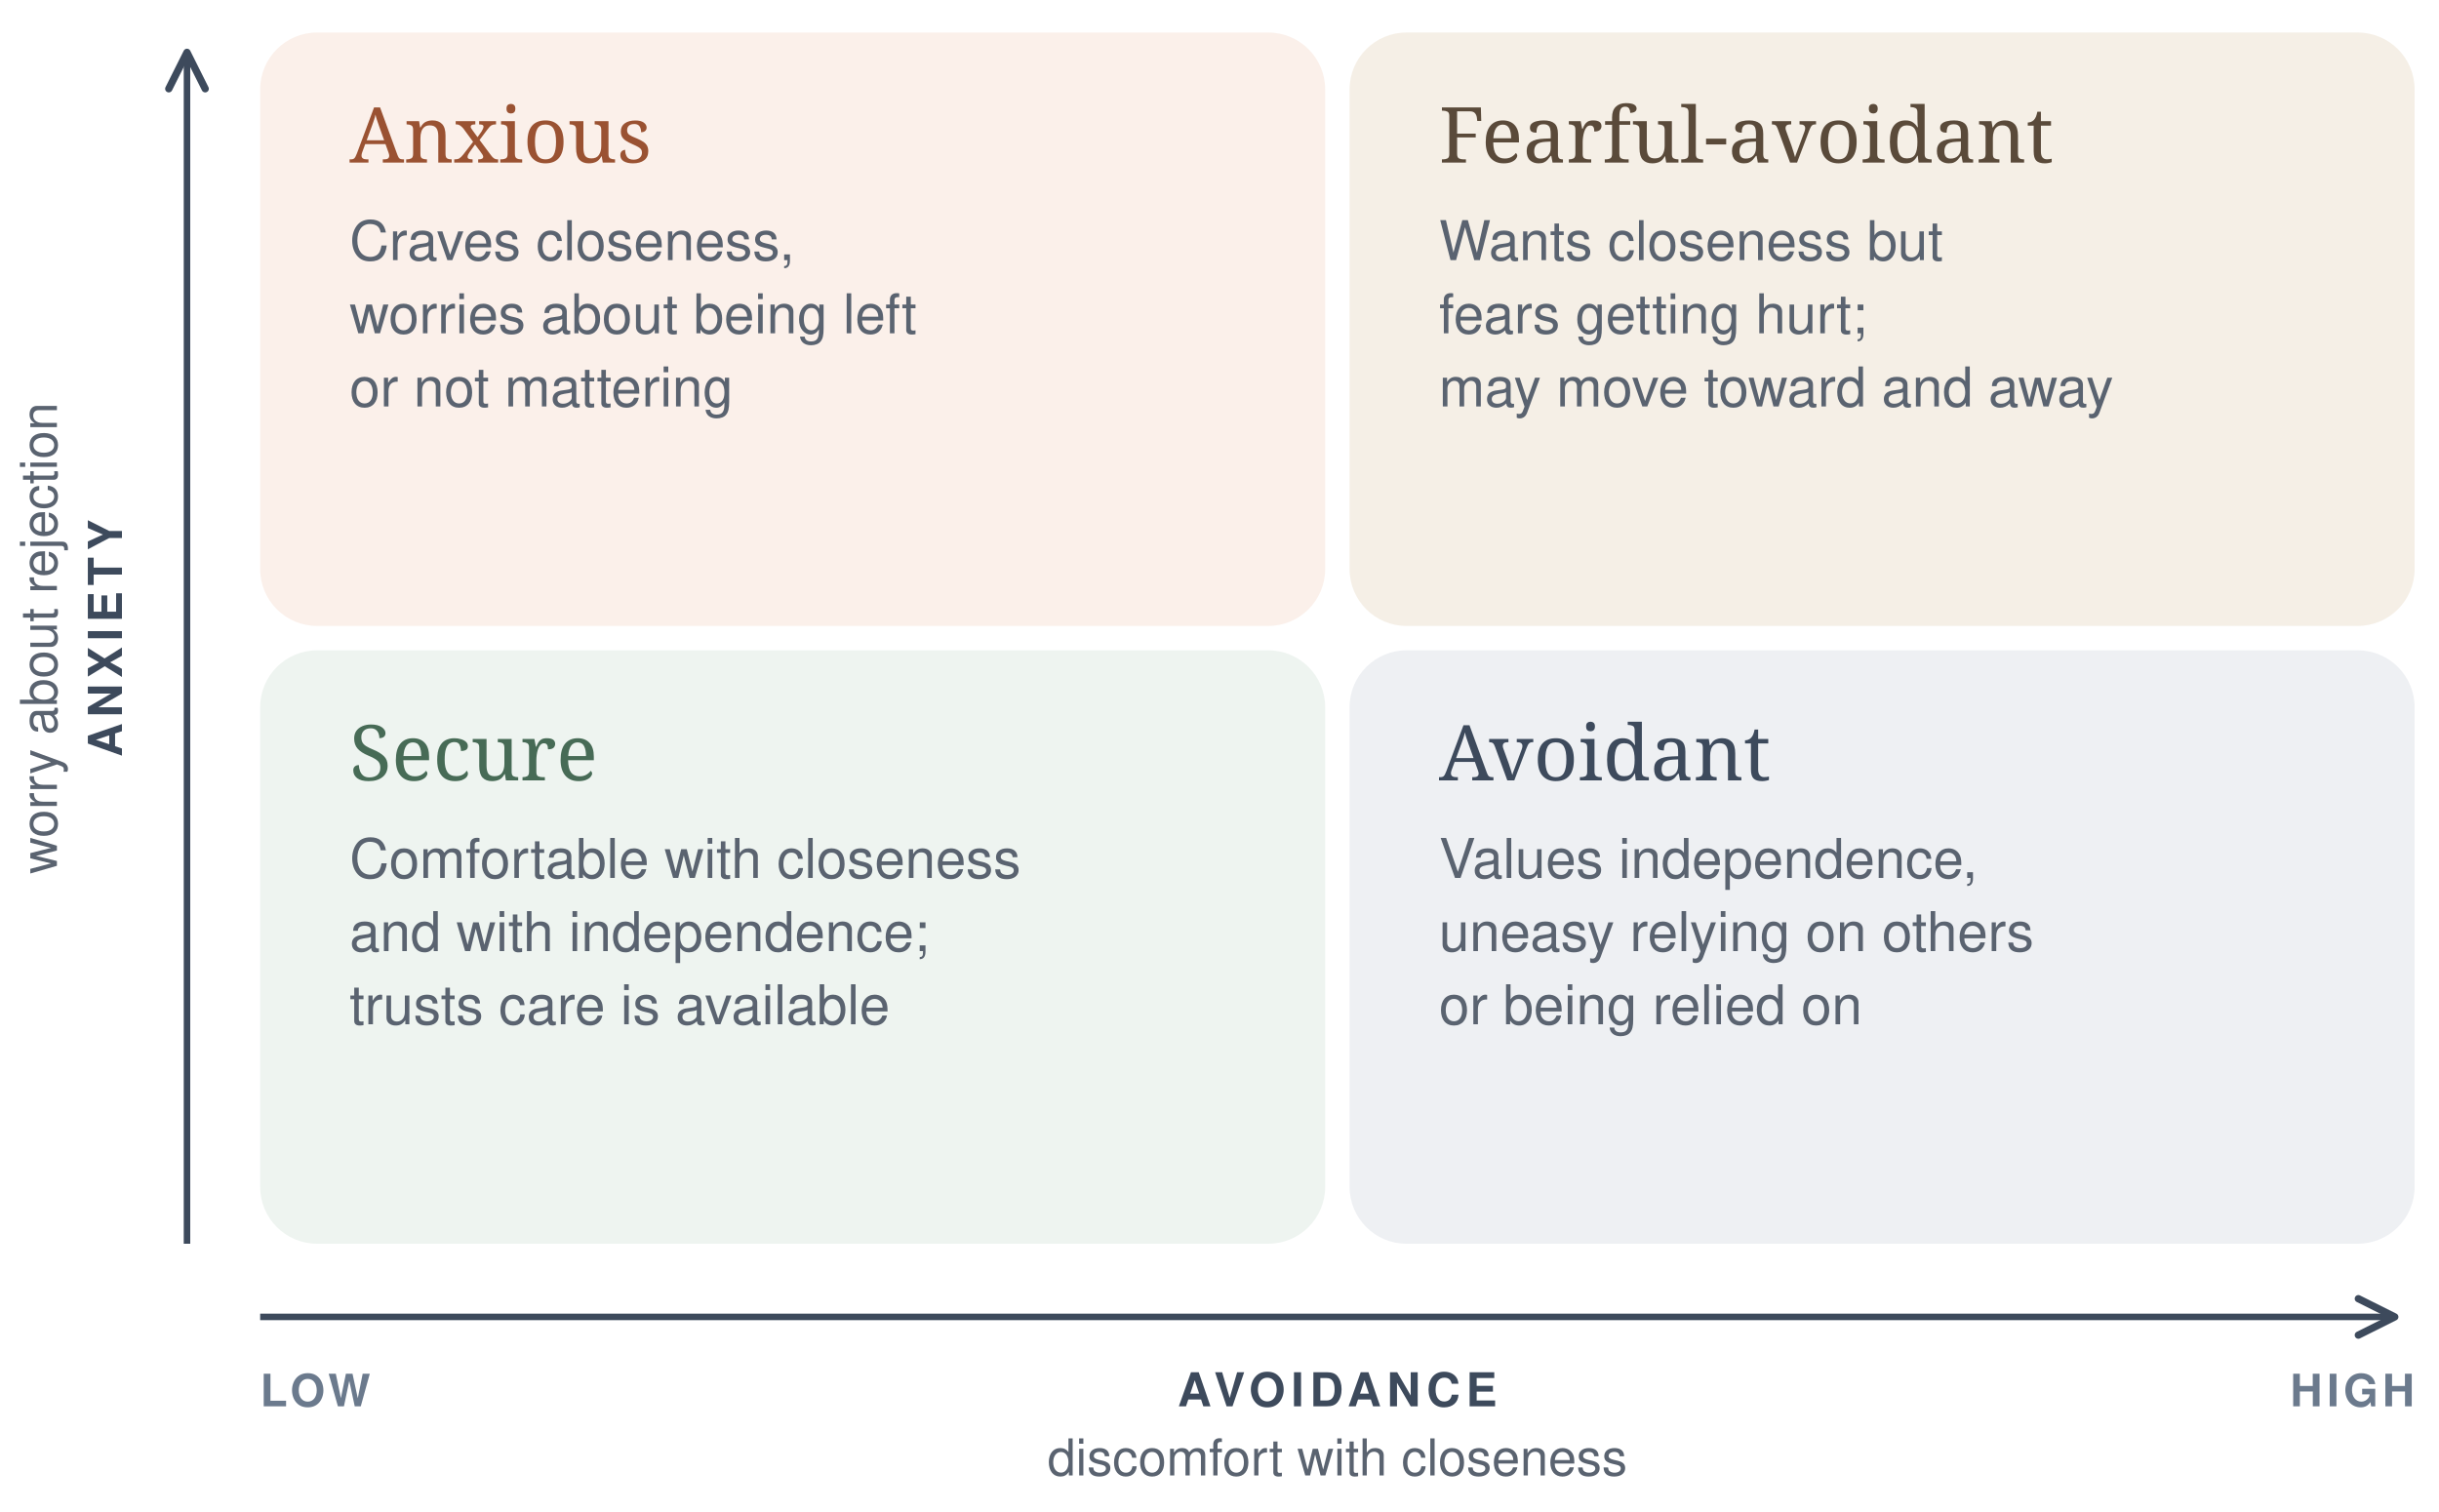
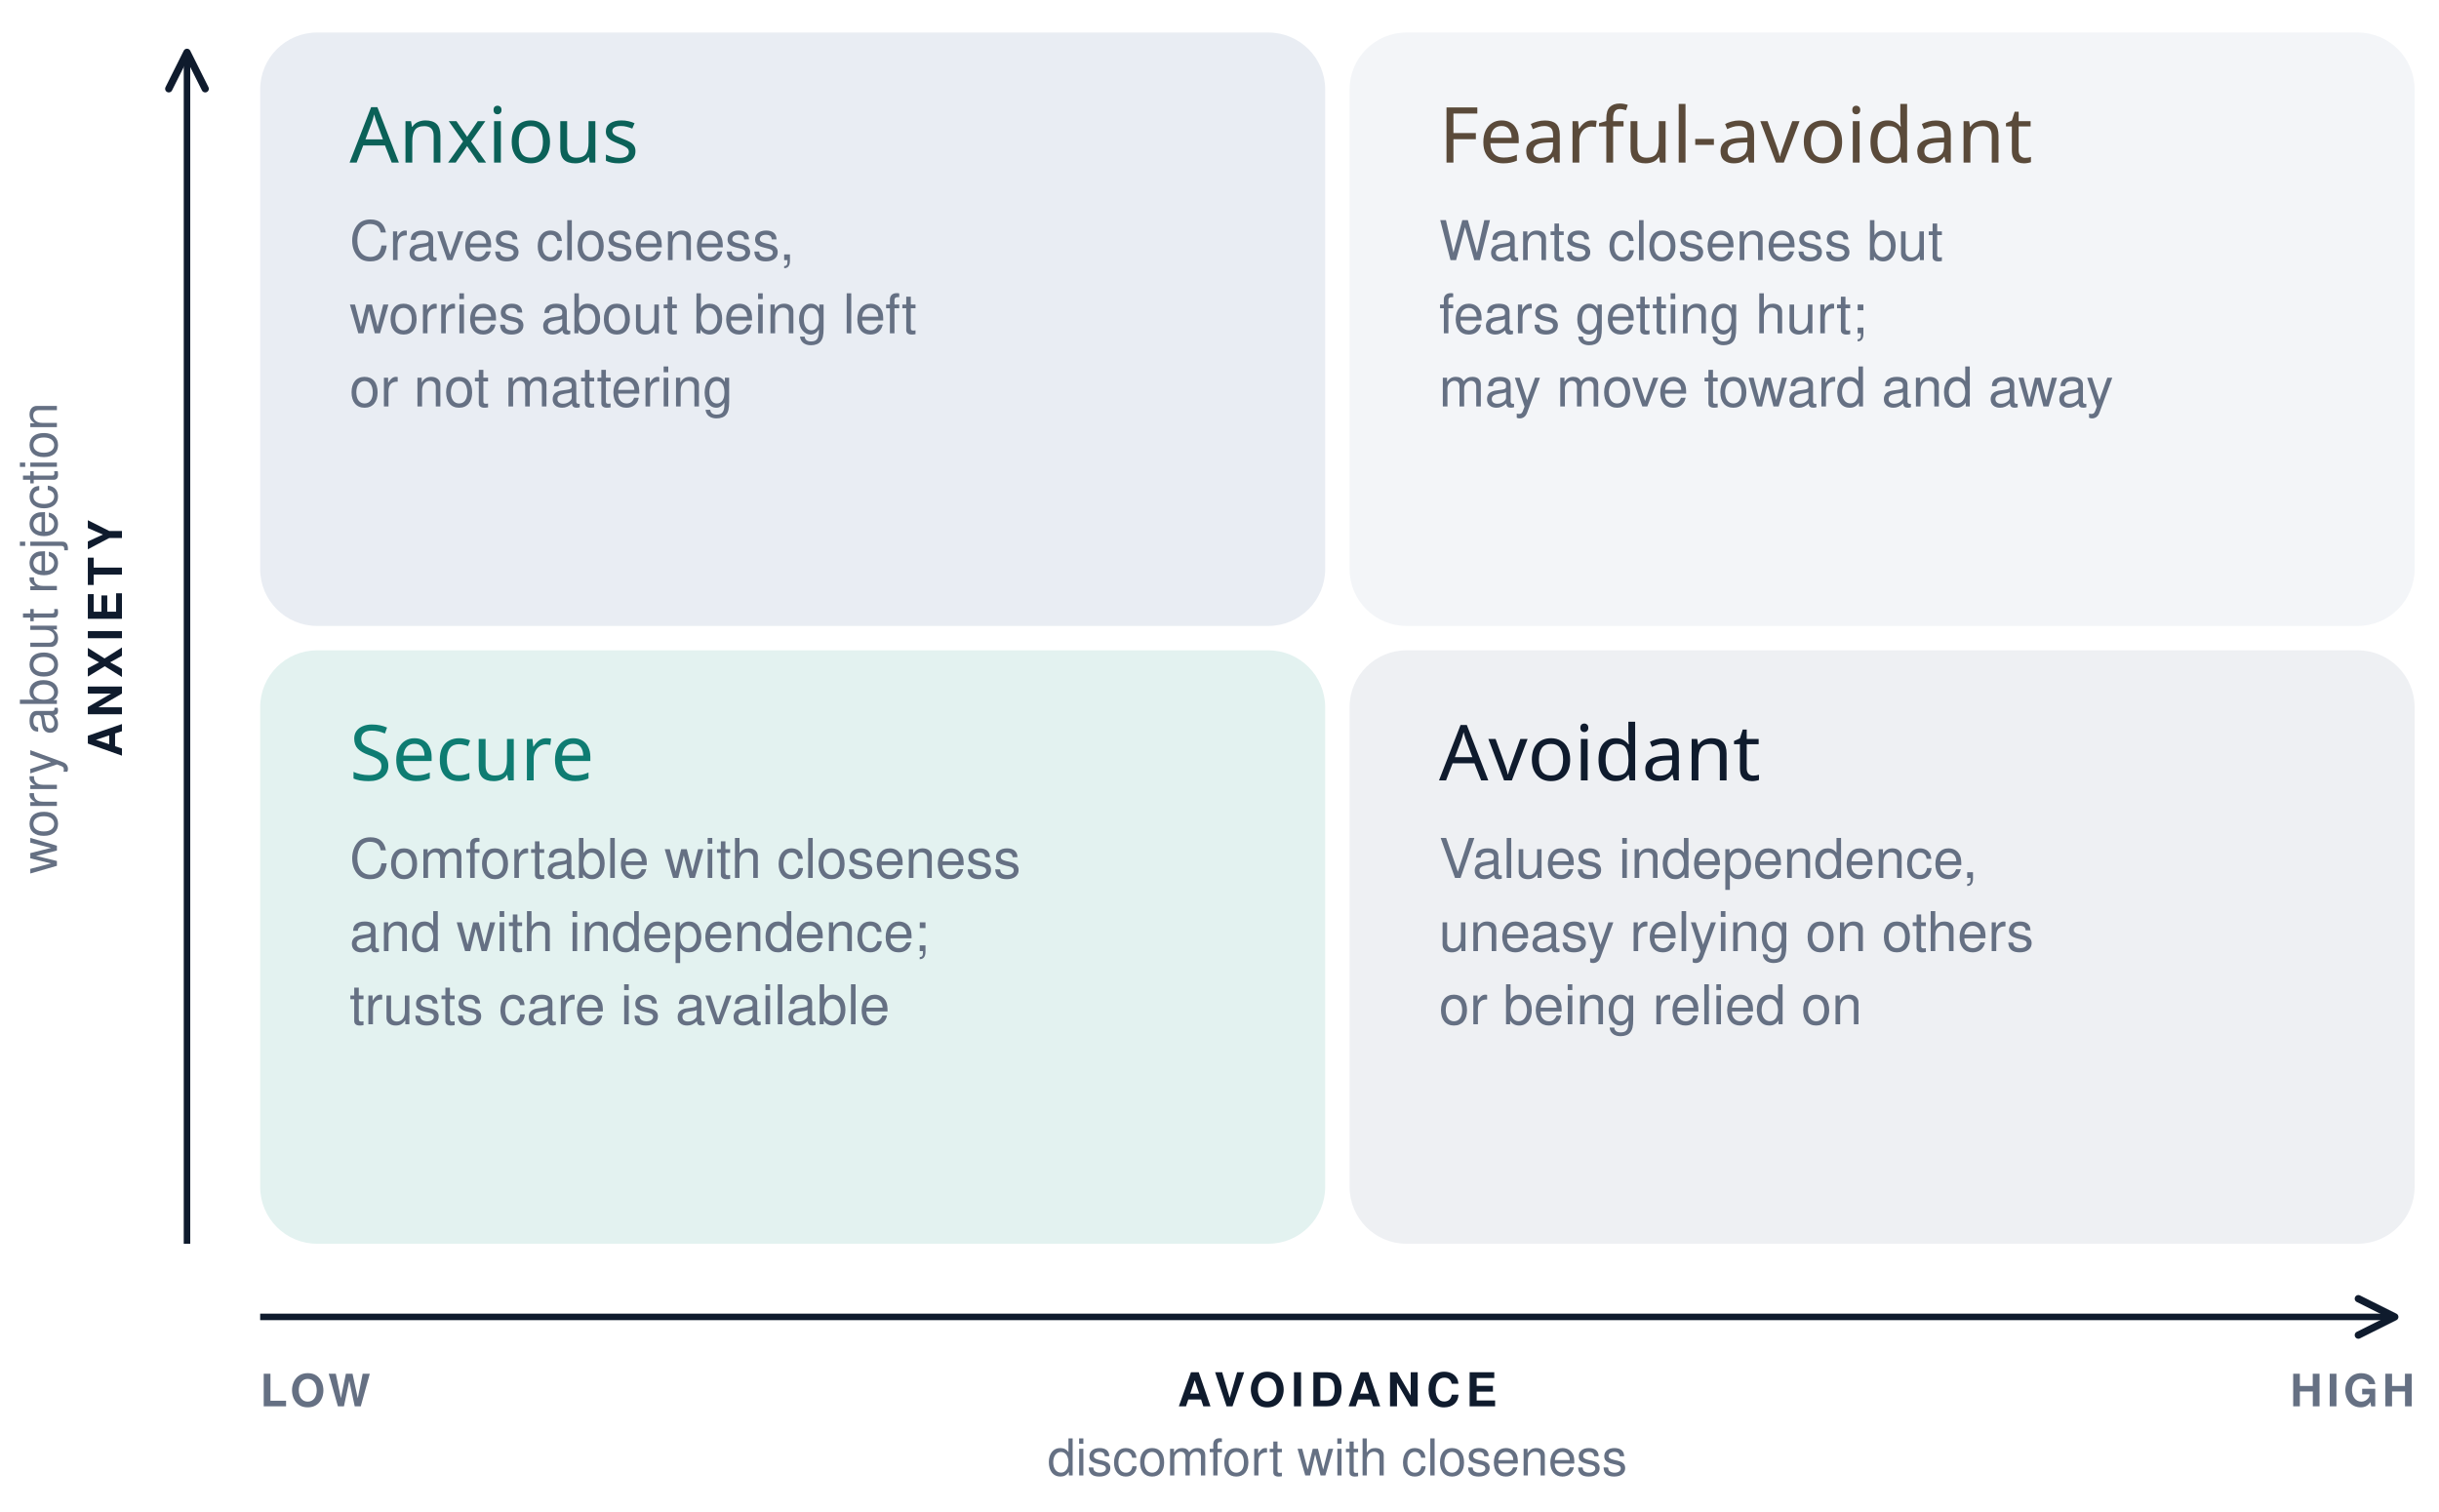
<svg xmlns="http://www.w3.org/2000/svg" viewBox="0 0 600 372" width="600" height="372" id="dg-att">
  <style>
-     #dg-att text { font-family: "DM Sans", Helvetica, Arial, sans-serif; fill: #2A2F35; }
-     #dg-att .h { font-family: Lora, Georgia, serif; font-size: 19px; font-weight: 500; }
-     #dg-att .s { font-size: 13.5px; fill: #5A6370; }
-     #dg-att .ax { font-size: 11.5px; font-weight: 600; letter-spacing: 1.4px; fill: #3D4A5C; }
-     #dg-att .axs { font-size: 12.5px; fill: #5A6370; }
-     #dg-att .lh { font-size: 11px; font-weight: 600; letter-spacing: 1px; fill: #6B7A8D; }
+     #dg-att text { font-family: "DM Sans", Helvetica, Arial, sans-serif; fill: #0F1B2D; }
+     #dg-att .h { font-family: Bricolage Grotesque, DM Sans, sans-serif; font-size: 19px; font-weight: 500; }
+     #dg-att .s { font-size: 13.5px; fill: #657083; }
+     #dg-att .ax { font-size: 11.5px; font-weight: 600; letter-spacing: 1.4px; fill: #0F1B2D; }
+     #dg-att .axs { font-size: 12.5px; fill: #657083; }
+     #dg-att .lh { font-size: 11px; font-weight: 600; letter-spacing: 1px; fill: #657083; }
  </style>
  <defs>
    <marker id="dgt-a" viewBox="0 0 10 10" refX="8" refY="5" markerWidth="7" markerHeight="7" orient="auto-start-reverse">
-       <path d="M1 1L9 5L1 9" fill="none" stroke="#3D4A5C" stroke-width="1.6" stroke-linecap="round" stroke-linejoin="round" />
+       <path d="M1 1L9 5L1 9" fill="none" stroke="#0F1B2D" stroke-width="1.6" stroke-linecap="round" stroke-linejoin="round" />
    </marker>
    <marker id="dgt-s" viewBox="0 0 10 10" refX="8" refY="5" markerWidth="7" markerHeight="7" orient="auto-start-reverse">
-       <path d="M1 1L9 5L1 9" fill="none" stroke="#476B56" stroke-width="1.6" stroke-linecap="round" stroke-linejoin="round" />
+       <path d="M1 1L9 5L1 9" fill="none" stroke="#0E7C72" stroke-width="1.6" stroke-linecap="round" stroke-linejoin="round" />
    </marker>
  </defs>
-   <rect x="64" y="8" width="262" height="146" rx="14" fill="#FBF0EA" />
-   <rect x="332" y="8" width="262" height="146" rx="14" fill="#F5EFE6" />
-   <rect x="64" y="160" width="262" height="146" rx="14" fill="#EEF4F0" />
+   <rect x="64" y="8" width="262" height="146" rx="14" fill="#E9EDF3" />
+   <rect x="332" y="8" width="262" height="146" rx="14" fill="#F3F5F8" />
+   <rect x="64" y="160" width="262" height="146" rx="14" fill="#E3F2F0" />
  <rect x="332" y="160" width="262" height="146" rx="14" fill="#EEF0F3" />
-   <text x="86" y="40" class="h" style="fill:#9A5232">Anxious</text>
+   <text x="86" y="40" class="h" style="fill:#0B6158">Anxious</text>
  <text x="86" y="64" class="s">Craves closeness,</text>
  <text x="86" y="82" class="s">worries about being left</text>
  <text x="86" y="100" class="s">or not mattering</text>
  <text x="354" y="40" class="h" style="fill:#5A4A3A">Fearful-avoidant</text>
  <text x="354" y="64" class="s">Wants closeness but</text>
  <text x="354" y="82" class="s">fears getting hurt;</text>
  <text x="354" y="100" class="s">may move toward and away</text>
-   <text x="86" y="192" class="h" style="fill:#476B56">Secure</text>
+   <text x="86" y="192" class="h" style="fill:#0E7C72">Secure</text>
  <text x="86" y="216" class="s">Comfortable with closeness</text>
  <text x="86" y="234" class="s">and with independence;</text>
  <text x="86" y="252" class="s">trusts care is available</text>
-   <text x="354" y="192" class="h" style="fill:#3D4A5C">Avoidant</text>
+   <text x="354" y="192" class="h" style="fill:#0F1B2D">Avoidant</text>
  <text x="354" y="216" class="s">Values independence,</text>
  <text x="354" y="234" class="s">uneasy relying on others</text>
  <text x="354" y="252" class="s">or being relied on</text>
-   <path d="M46 306V14" stroke="#3D4A5C" stroke-width="1.6" fill="none" marker-end="url(#dgt-a)" />
-   <path d="M64 324H588" stroke="#3D4A5C" stroke-width="1.6" fill="none" marker-end="url(#dgt-a)" />
+   <path d="M46 306V14" stroke="#0F1B2D" stroke-width="1.6" fill="none" marker-end="url(#dgt-a)" />
+   <path d="M64 324H588" stroke="#0F1B2D" stroke-width="1.6" fill="none" marker-end="url(#dgt-a)" />
  <text transform="translate(30 157) rotate(-90)" text-anchor="middle" class="ax">ANXIETY</text>
  <text transform="translate(14 157) rotate(-90)" text-anchor="middle" class="axs">worry about rejection</text>
  <text x="329" y="346" text-anchor="middle" class="ax">AVOIDANCE</text>
  <text x="329" y="363" text-anchor="middle" class="axs">discomfort with closeness</text>
  <text x="64" y="346" class="lh">LOW</text>
  <text x="594" y="346" text-anchor="end" class="lh">HIGH</text>
</svg>
